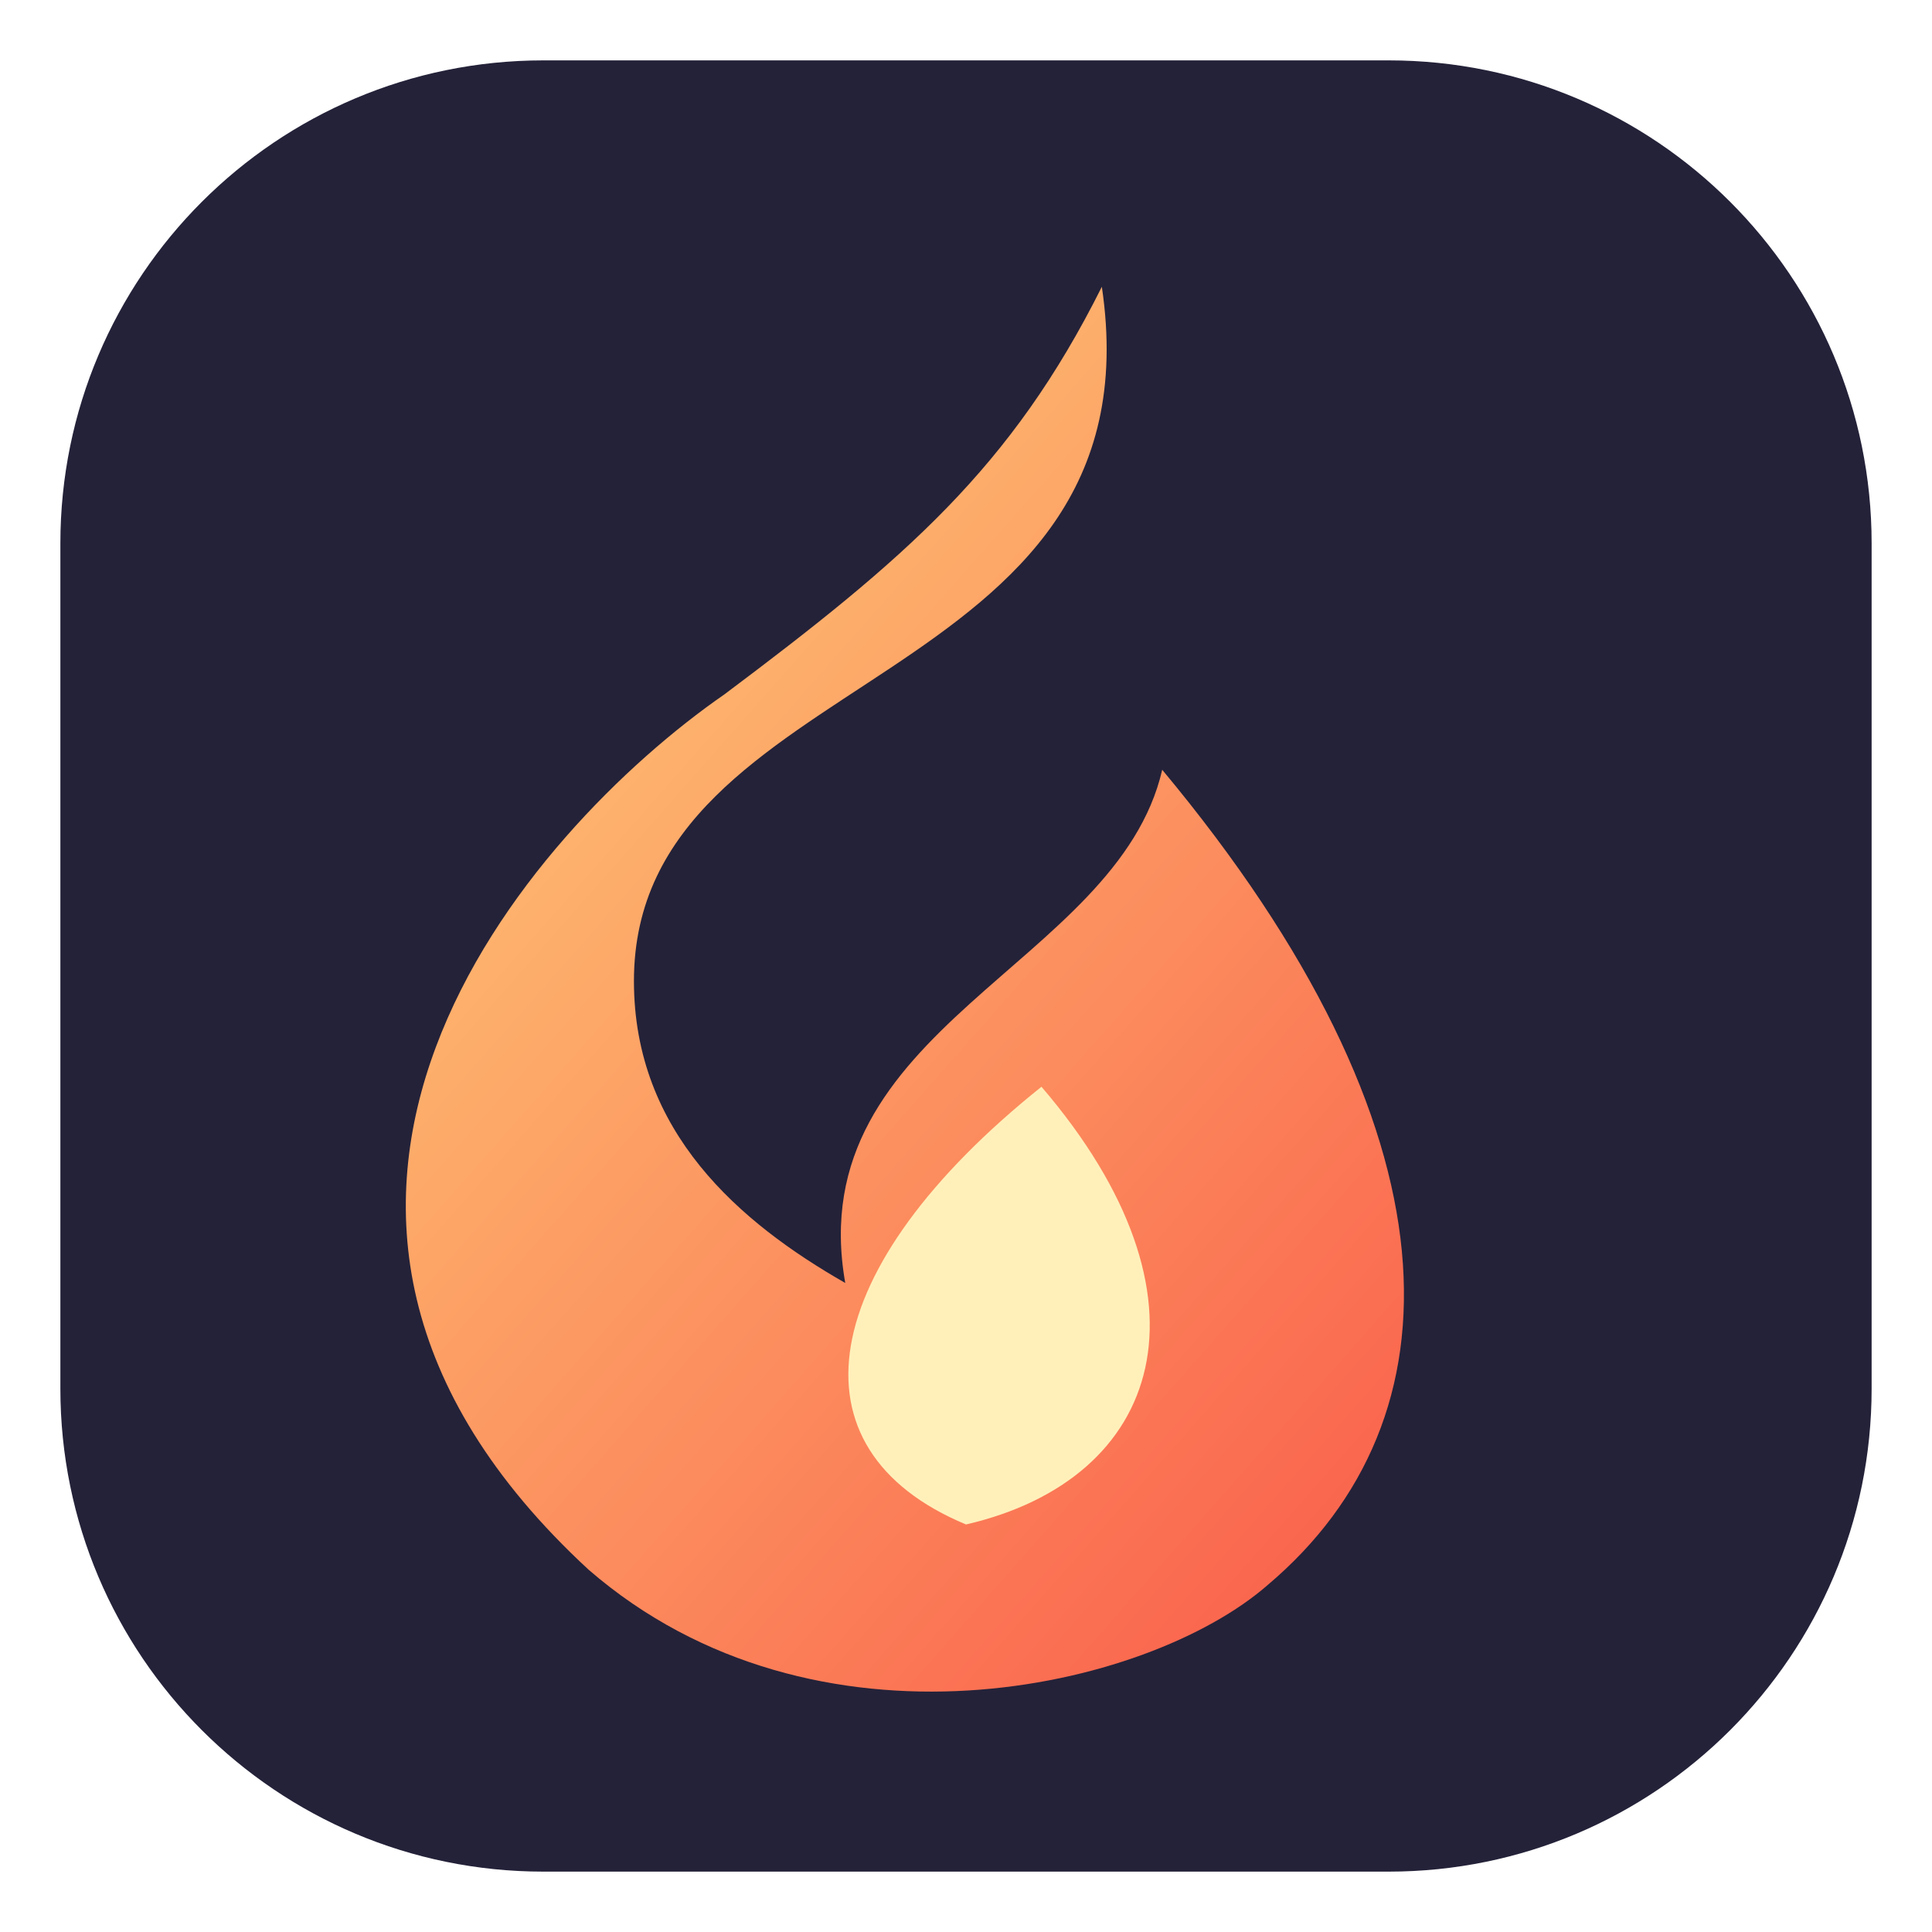
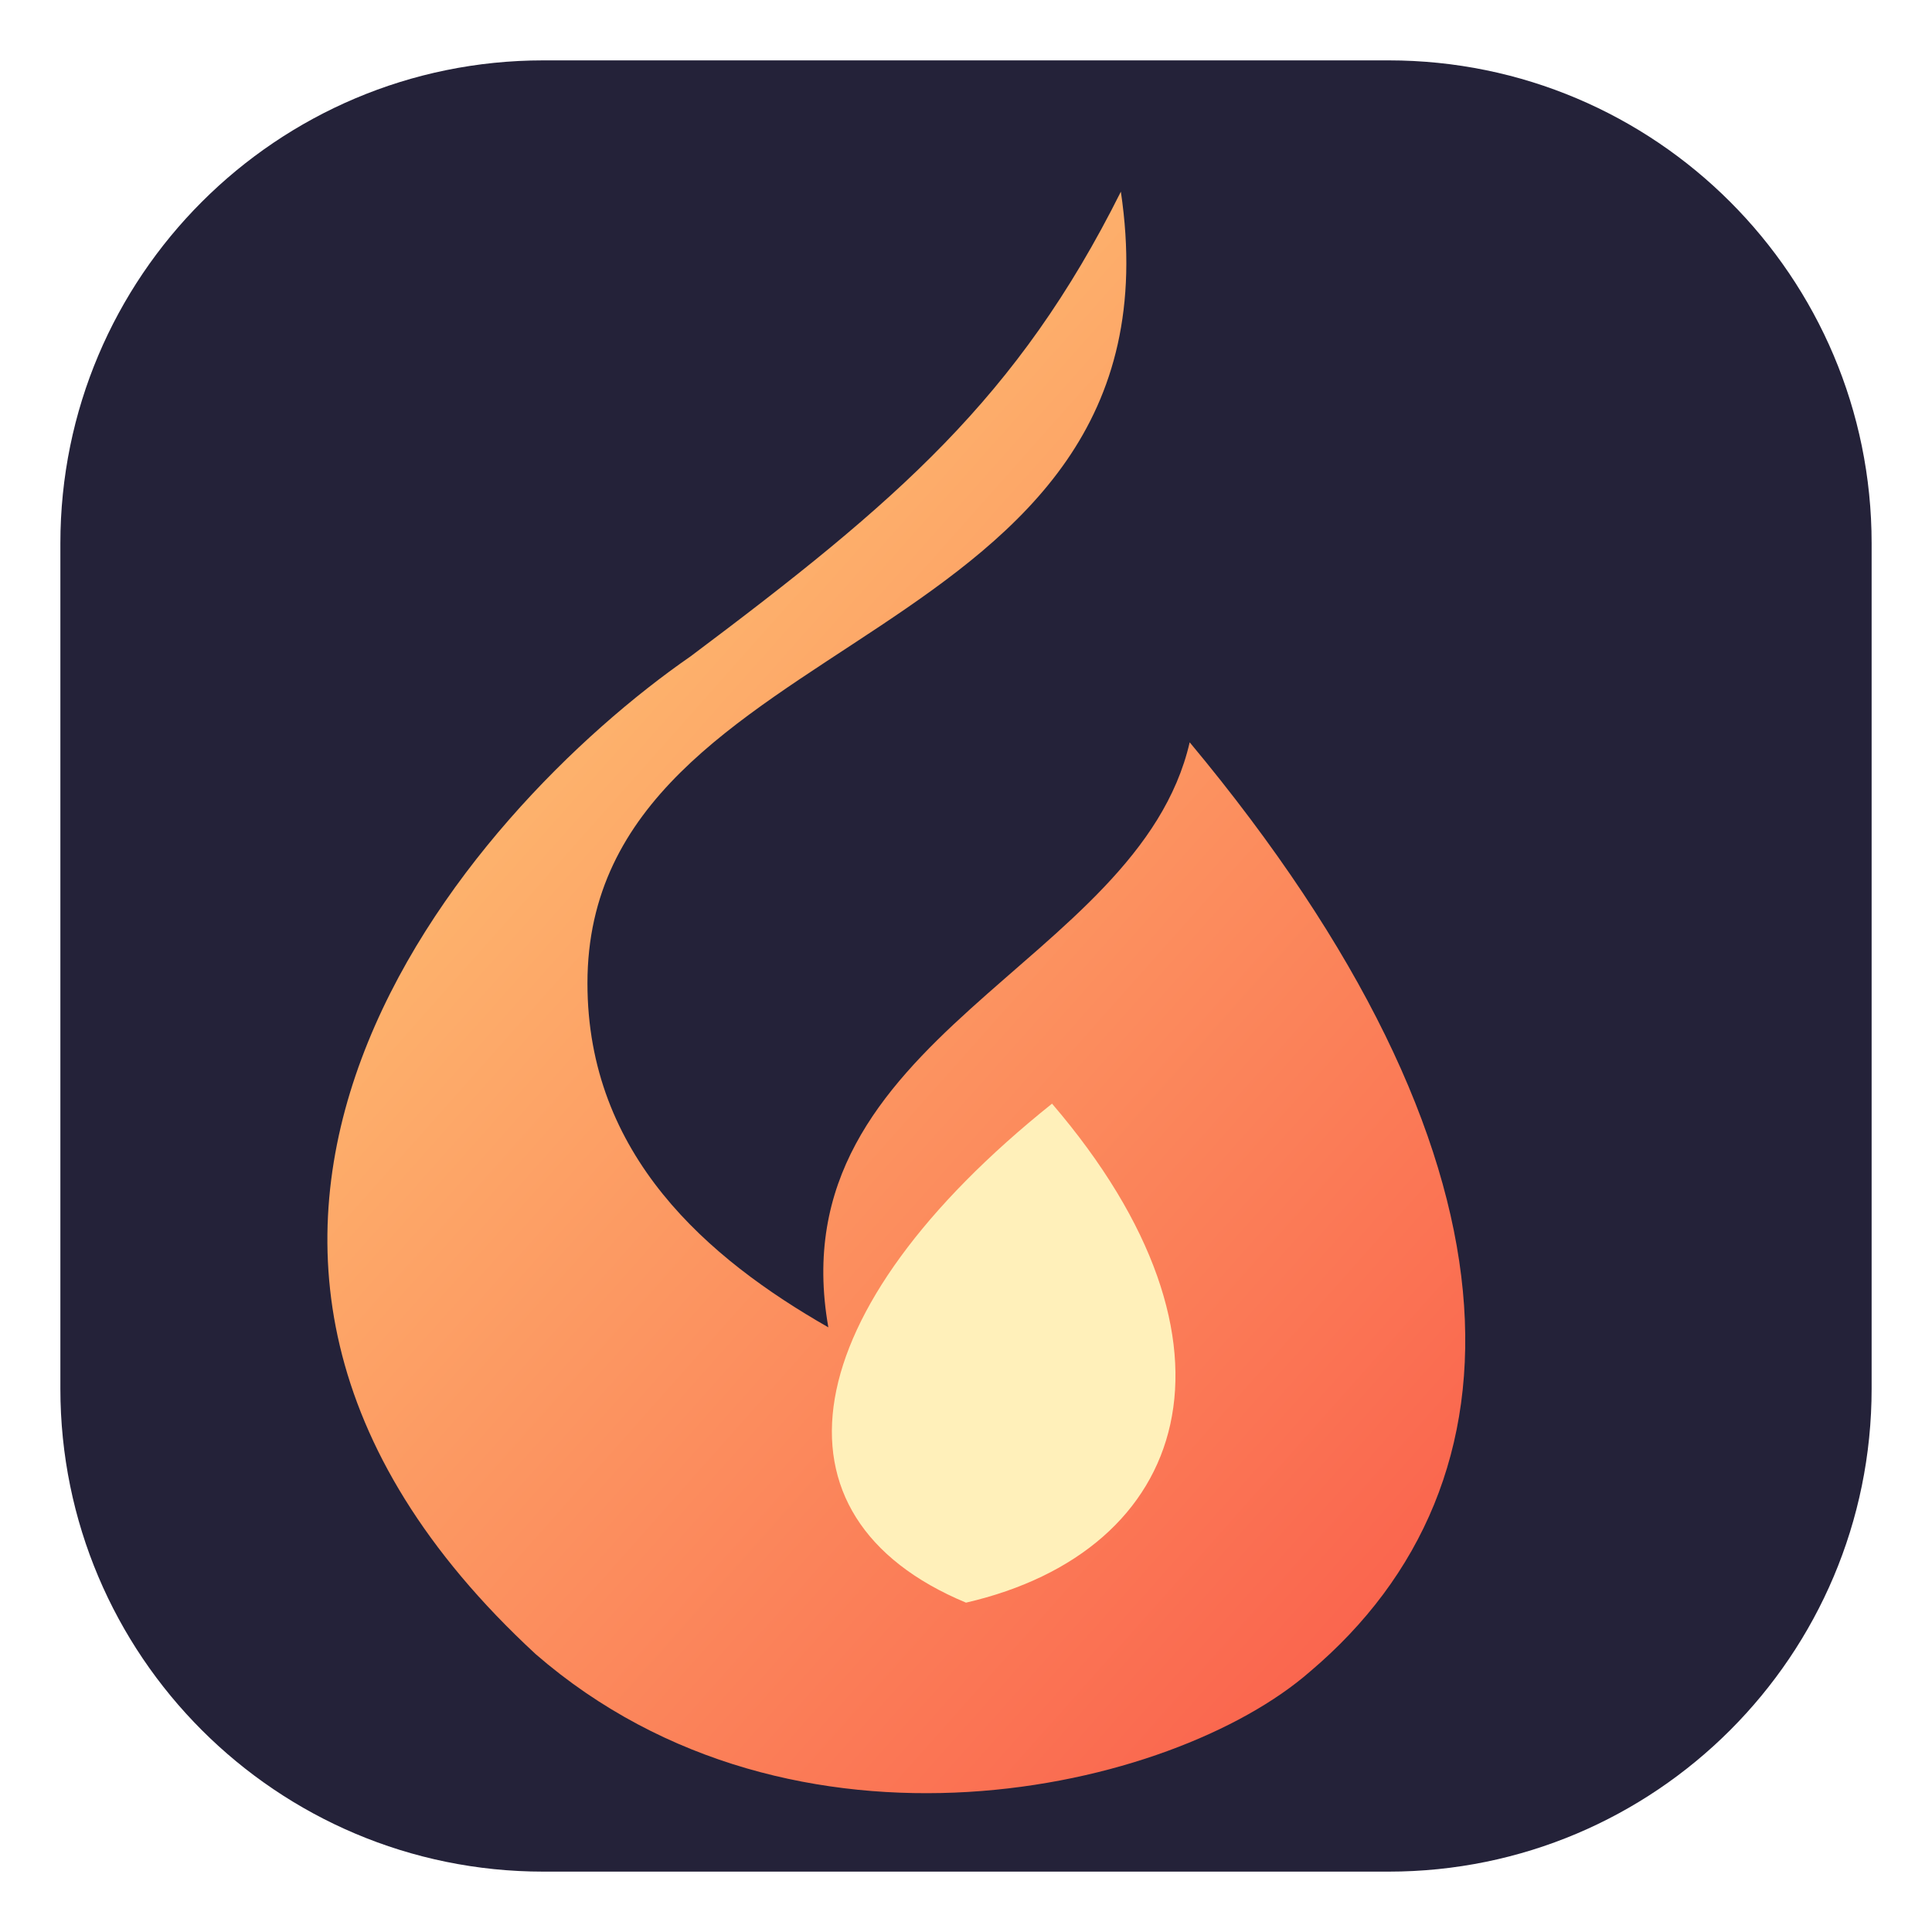
<svg xmlns="http://www.w3.org/2000/svg" viewBox="0 0 128 128">
  <defs>
    <linearGradient id="ember" x2="0.8" y2="1">
      <stop stop-color="#ffd57a" />
      <stop offset="1" stop-color="#fa654e" />
    </linearGradient>
  </defs>
  <rect x="4" y="4" width="120" height="120" rx="32" fill="#242239" />
-   <path d="M73 19C77 46 42 44 42 65c0 10 7 16 14 20-3-17 18-21 21-34 20 24 20 43 7 54-8 7-30 12-45-1C13 80 35 55 48 46c12-9 19-15 25-27Z" fill="url(#ember)" />
-   <path d="M69 72c12 14 8 26-5 29-12-5-10-17 5-29Z" fill="#fff0ba" />
+   <g transform="translate(64 64) scale(1.14) translate(-64 -64)">
+     <path d="M73 19C77 46 42 44 42 65c0 10 7 16 14 20-3-17 18-21 21-34 20 24 20 43 7 54-8 7-30 12-45-1C13 80 35 55 48 46c12-9 19-15 25-27Z" fill="url(#ember)" />
+     <path d="M69 72c12 14 8 26-5 29-12-5-10-17 5-29Z" fill="#fff0ba" />
+   </g>
</svg>
